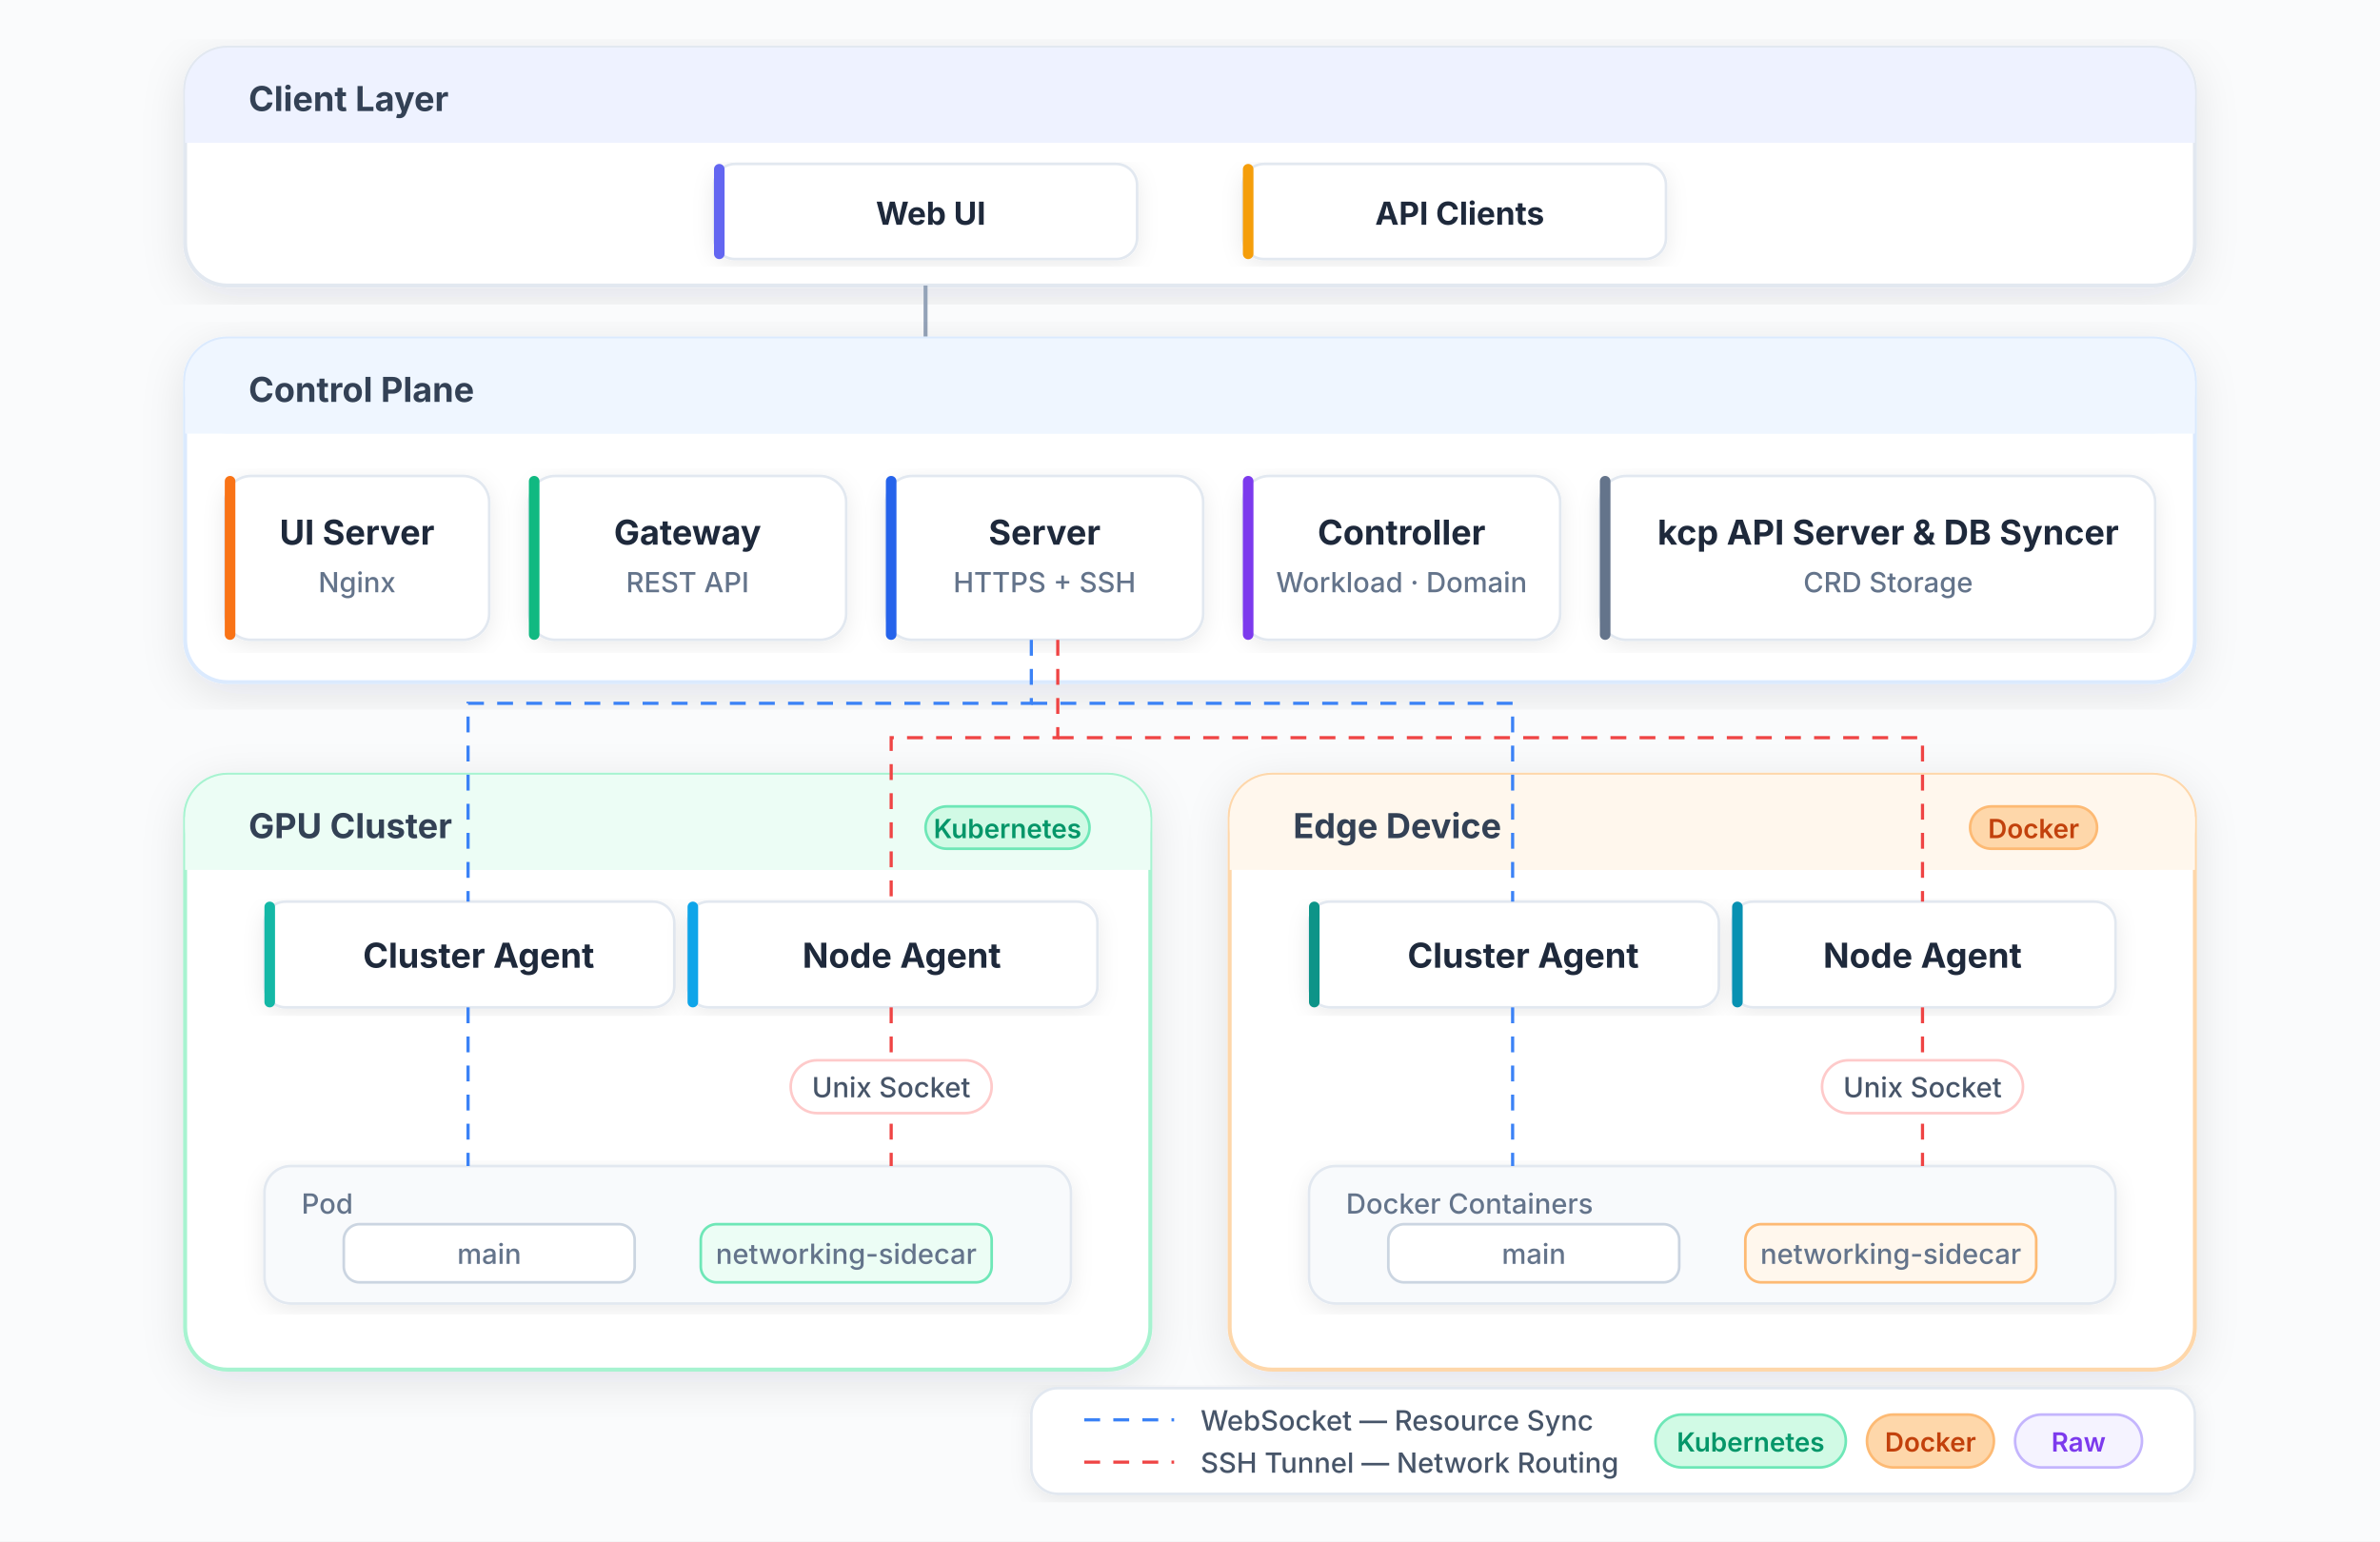
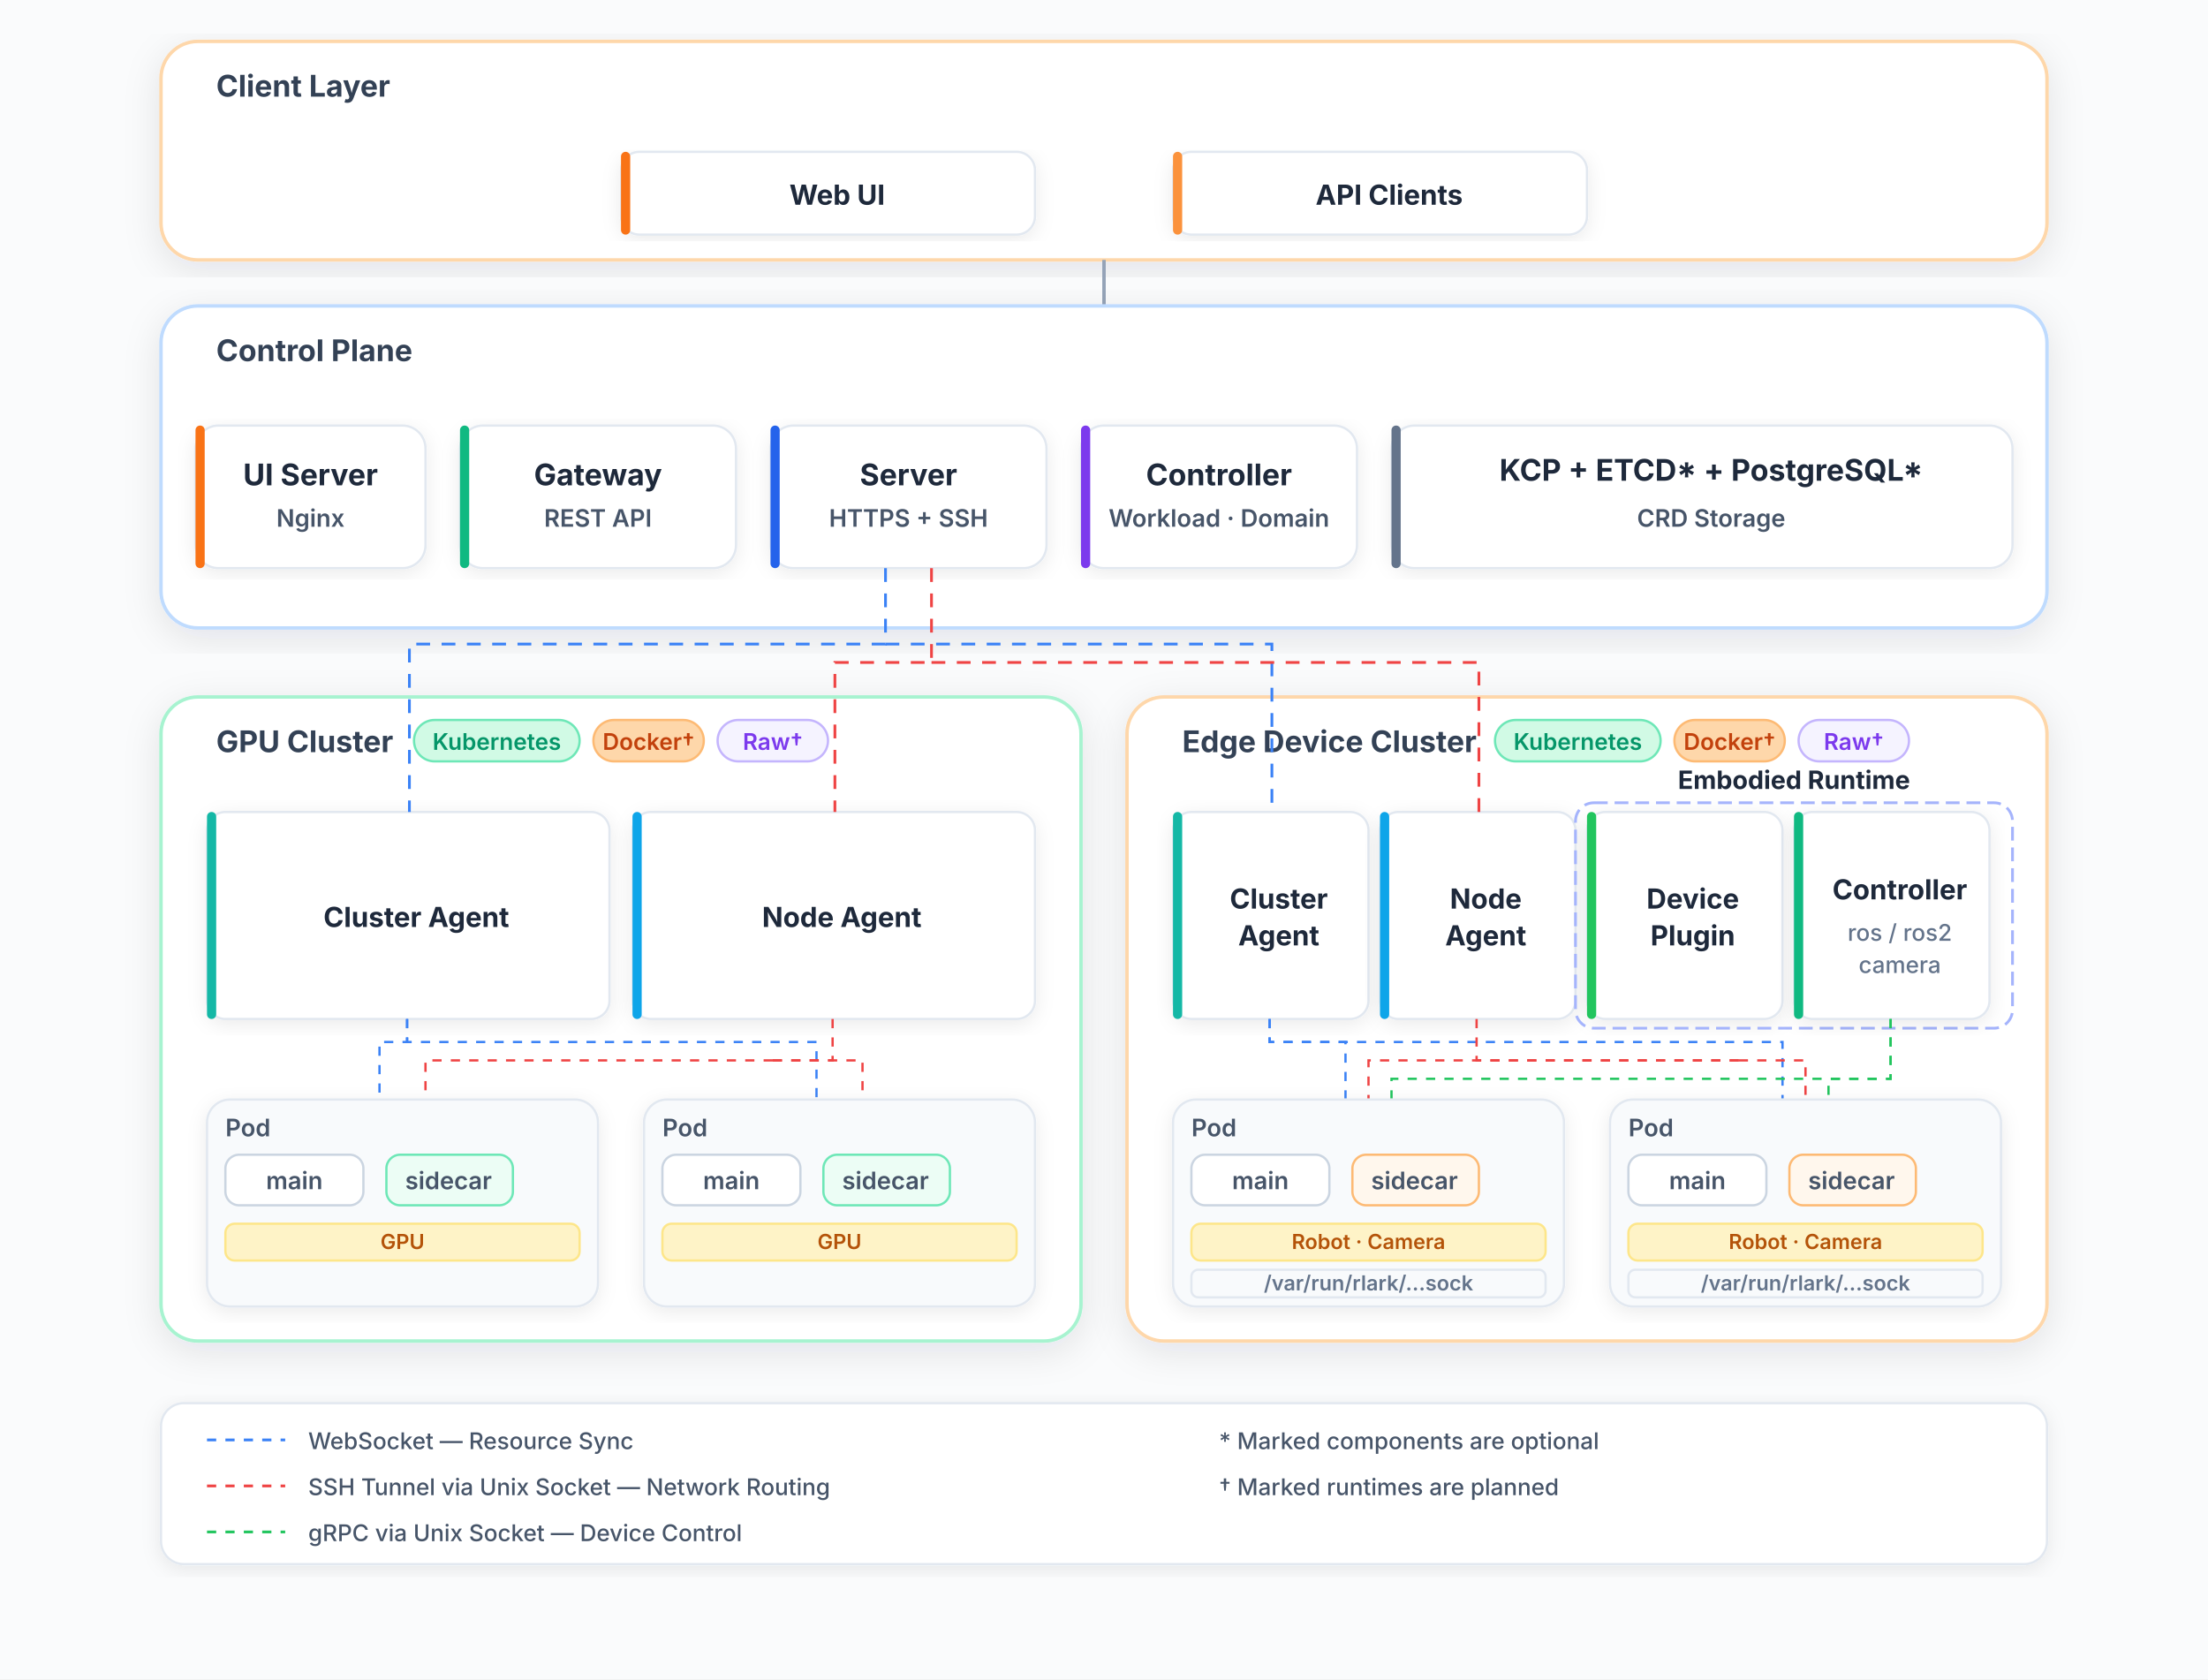
- <svg xmlns="http://www.w3.org/2000/svg" width="900" height="583" viewBox="0 0 900 583">
+ <svg xmlns="http://www.w3.org/2000/svg" width="960" height="730" viewBox="0 0 960 730">
  <defs>
    <filter id="shadow" x="-8%" y="-8%" width="116%" height="116%">
      <feDropShadow dx="0" dy="2" stdDeviation="4" flood-color="#0f172a" flood-opacity="0.08" />
    </filter>
    <filter id="shadow-lg" x="-8%" y="-8%" width="116%" height="116%">
      <feDropShadow dx="0" dy="4" stdDeviation="8" flood-color="#0f172a" flood-opacity="0.10" />
    </filter>
    <marker id="arrow-gray" markerWidth="6" markerHeight="6" refX="5" refY="3" orient="auto" markerUnits="strokeWidth">
      <path d="M0,0 L6,3 L0,6 Z" fill="#94A3B8" />
    </marker>
    <style>
      .font { font-family: Inter, system-ui, -apple-system, BlinkMacSystemFont, 'Segoe UI', sans-serif; }
      .section-title { font-size: 13px; font-weight: 700; fill: #334155; }
      .card-title { font-size: 13px; font-weight: 700; fill: #1E293B; }
      .card-title-sm { font-size: 12px; font-weight: 700; fill: #1E293B; }
-       .card-sub { font-size: 10.5px; font-weight: 500; fill: #64748B; }
+       .card-title-xs { font-size: 11px; font-weight: 700; fill: #1E293B; }
+       .card-sub { font-size: 10.5px; font-weight: 600; fill: #475569; }
+       .card-sub-sm { font-size: 10px; font-weight: 500; fill: #64748B; }
      .badge { font-size: 10px; font-weight: 600; }
-       .legend { font-size: 10.5px; font-weight: 500; fill: #475569; }
+       .badge-xs { font-size: 9px; font-weight: 600; }
+       .legend { font-size: 10px; font-weight: 500; fill: #475569; }
    </style>
  </defs>
-   <rect width="900" height="583" fill="#FAFBFC" />
+   <rect width="960" height="730" fill="#FAFBFC" />
  <g transform="translate(70, 18)">
-     <rect width="760" height="90" rx="16" fill="#FFFFFF" stroke="#E2E8F0" stroke-width="1.5" filter="url(#shadow-lg)" />
-     <rect x="0" y="0" width="760" height="36" rx="16" fill="#EEF2FF" />
-     <rect x="0" y="16" width="760" height="20" fill="#EEF2FF" />
+     <rect width="820" height="95" rx="16" fill="#FFFFFF" stroke="#FED7AA" stroke-width="1.5" filter="url(#shadow-lg)" />
    <text x="24" y="24" class="font section-title">Client Layer</text>
-     <g transform="translate(200, 44)">
-       <rect width="160" height="36" rx="8" fill="#FFFFFF" stroke="#E2E8F0" filter="url(#shadow)" />
-       <rect x="0" y="0" width="4" height="36" rx="2" fill="#6366F1" />
-       <text x="82" y="23" text-anchor="middle" class="font card-title-sm">Web UI</text>
-     </g>
-     <g transform="translate(400, 44)">
-       <rect width="160" height="36" rx="8" fill="#FFFFFF" stroke="#E2E8F0" filter="url(#shadow)" />
-       <rect x="0" y="0" width="4" height="36" rx="2" fill="#F59E0B" />
-       <text x="82" y="23" text-anchor="middle" class="font card-title-sm">API Clients</text>
-     </g>
-   </g>
-   <path d="M350 108 L350 140 L260 140 L260 180" stroke="#94A3B8" stroke-width="1.5" fill="none" marker-end="url(#arrow-gray)" />
-   <rect x="288" y="135" width="34" height="18" rx="9" fill="#FFFFFF" stroke="#E2E8F0" />
-   <text x="305" y="148" text-anchor="middle" class="font" style="font-size:10px;fill:#64748B;">HTTP</text>
-   <g transform="translate(70, 128)">
-     <rect width="760" height="130" rx="16" fill="#FFFFFF" stroke="#DBEAFE" stroke-width="1.5" filter="url(#shadow-lg)" />
-     <rect x="0" y="0" width="760" height="36" rx="16" fill="#EFF6FF" />
-     <rect x="0" y="16" width="760" height="20" fill="#EFF6FF" />
+     <g transform="translate(200, 48)">
+       <rect width="180" height="36" rx="8" fill="#FFFFFF" stroke="#E2E8F0" filter="url(#shadow)" />
+       <rect x="0" y="0" width="4" height="36" rx="2" fill="#F97316" />
+       <text x="94" y="23" text-anchor="middle" class="font card-title-sm">Web UI</text>
+     </g>
+     <g transform="translate(440, 48)">
+       <rect width="180" height="36" rx="8" fill="#FFFFFF" stroke="#E2E8F0" filter="url(#shadow)" />
+       <rect x="0" y="0" width="4" height="36" rx="2" fill="#FB923C" />
+       <text x="94" y="23" text-anchor="middle" class="font card-title-sm">API Clients</text>
+     </g>
+   </g>
+   <path d="M480 113 L480 133" stroke="#94A3B8" stroke-width="1.5" fill="none" />
+   <g transform="translate(70, 133)">
+     <rect width="820" height="140" rx="16" fill="#FFFFFF" stroke="#BFDBFE" stroke-width="1.5" filter="url(#shadow-lg)" />
    <text x="24" y="24" class="font section-title">Control Plane</text>
    <g transform="translate(15, 52)">
      <rect width="100" height="62" rx="10" fill="#FFFFFF" stroke="#E2E8F0" filter="url(#shadow)" />
      <rect x="0" y="0" width="4" height="62" rx="2" fill="#F97316" />
      <text x="50" y="26" text-anchor="middle" class="font card-title">UI Server</text>
      <text x="50" y="44" text-anchor="middle" class="font card-sub">Nginx</text>
    </g>
    <g transform="translate(130, 52)">
      <rect width="120" height="62" rx="10" fill="#FFFFFF" stroke="#E2E8F0" filter="url(#shadow)" />
      <rect x="0" y="0" width="4" height="62" rx="2" fill="#10B981" />
      <text x="60" y="26" text-anchor="middle" class="font card-title">Gateway</text>
      <text x="60" y="44" text-anchor="middle" class="font card-sub">REST API</text>
    </g>
    <g transform="translate(265, 52)">
      <rect width="120" height="62" rx="10" fill="#FFFFFF" stroke="#E2E8F0" filter="url(#shadow)" />
      <rect x="0" y="0" width="4" height="62" rx="2" fill="#2563EB" />
      <text x="60" y="26" text-anchor="middle" class="font card-title">Server</text>
      <text x="60" y="44" text-anchor="middle" class="font card-sub">HTTPS + SSH</text>
    </g>
    <g transform="translate(400, 52)">
      <rect width="120" height="62" rx="10" fill="#FFFFFF" stroke="#E2E8F0" filter="url(#shadow)" />
      <rect x="0" y="0" width="4" height="62" rx="2" fill="#7C3AED" />
      <text x="60" y="26" text-anchor="middle" class="font card-title">Controller</text>
      <text x="60" y="44" text-anchor="middle" class="font card-sub">Workload · Domain</text>
    </g>
    <g transform="translate(535, 52)">
-       <rect width="210" height="62" rx="10" fill="#FFFFFF" stroke="#E2E8F0" filter="url(#shadow)" />
+       <rect width="270" height="62" rx="10" fill="#FFFFFF" stroke="#E2E8F0" filter="url(#shadow)" />
      <rect x="0" y="0" width="4" height="62" rx="2" fill="#64748B" />
-       <text x="109" y="26" text-anchor="middle" class="font card-title">kcp API Server &amp; DB Syncer</text>
-       <text x="109" y="44" text-anchor="middle" class="font card-sub">CRD Storage</text>
-     </g>
-   </g>
-   <g transform="translate(70, 293)">
-     <rect width="365" height="225" rx="16" fill="#FFFFFF" stroke="#A7F3D0" stroke-width="1.5" filter="url(#shadow-lg)" />
-     <rect x="0" y="0" width="365" height="36" rx="16" fill="#ECFDF5" />
-     <rect x="0" y="16" width="365" height="20" fill="#ECFDF5" />
+       <text x="139" y="24" text-anchor="middle" class="font card-title">KCP + ETCD* + PostgreSQL*</text>
+       <text x="139" y="44" text-anchor="middle" class="font card-sub">CRD Storage</text>
+     </g>
+   </g>
+   <g transform="translate(70, 303)">
+     <rect width="400" height="280" rx="16" fill="#FFFFFF" stroke="#A7F3D0" stroke-width="1.5" filter="url(#shadow-lg)" />
    <text x="24" y="24" class="font section-title">GPU Cluster</text>
-     <rect x="280" y="12" width="62" height="16" rx="8" fill="#D1FAE5" stroke="#6EE7B7" />
-     <text x="311" y="24" text-anchor="middle" class="font badge" fill="#059669">Kubernetes</text>
-     <g transform="translate(30, 48)">
-       <rect width="155" height="40" rx="8" fill="#FFFFFF" stroke="#E2E8F0" filter="url(#shadow)" />
-       <rect x="0" y="0" width="4" height="40" rx="2" fill="#14B8A6" />
-       <text x="81" y="25" text-anchor="middle" class="font card-title">Cluster Agent</text>
-     </g>
-     <g transform="translate(190, 48)">
-       <rect width="155" height="40" rx="8" fill="#FFFFFF" stroke="#E2E8F0" filter="url(#shadow)" />
-       <rect x="0" y="0" width="4" height="40" rx="2" fill="#0EA5E9" />
-       <text x="81" y="25" text-anchor="middle" class="font card-title">Node Agent</text>
-     </g>
-     <g transform="translate(30, 148)">
-       <rect width="305" height="52" rx="10" fill="#F8FAFC" stroke="#E2E8F0" filter="url(#shadow)" />
-       <text x="14" y="18" class="font card-sub">Pod</text>
-       <rect x="30" y="22" width="110" height="22" rx="6" fill="#FFFFFF" stroke="#CBD5E1" />
-       <text x="85" y="37" text-anchor="middle" class="font card-sub">main</text>
-       <rect x="165" y="22" width="110" height="22" rx="6" fill="#ECFDF5" stroke="#6EE7B7" />
-       <text x="220" y="37" text-anchor="middle" class="font card-sub">networking-sidecar</text>
-     </g>
-     <path d="M107 88 L107 148" stroke="#3B82F6" stroke-width="1.2" fill="none" stroke-dasharray="6 5" />
-   </g>
-   <g transform="translate(465, 293)">
-     <rect width="365" height="225" rx="16" fill="#FFFFFF" stroke="#FED7AA" stroke-width="1.5" filter="url(#shadow-lg)" />
-     <rect x="0" y="0" width="365" height="36" rx="16" fill="#FFF7ED" />
-     <rect x="0" y="16" width="365" height="20" fill="#FFF7ED" />
-     <text x="24" y="24" class="font section-title">Edge Device</text>
-     <rect x="280" y="12" width="48" height="16" rx="8" fill="#FED7AA" stroke="#FDBA74" />
-     <text x="304" y="24" text-anchor="middle" class="font badge" fill="#C2410C">Docker</text>
-     <g transform="translate(30, 48)">
-       <rect width="155" height="40" rx="8" fill="#FFFFFF" stroke="#E2E8F0" filter="url(#shadow)" />
-       <rect x="0" y="0" width="4" height="40" rx="2" fill="#0D9488" />
-       <text x="81" y="25" text-anchor="middle" class="font card-title">Cluster Agent</text>
-     </g>
-     <g transform="translate(190, 48)">
-       <rect width="145" height="40" rx="8" fill="#FFFFFF" stroke="#E2E8F0" filter="url(#shadow)" />
-       <rect x="0" y="0" width="4" height="40" rx="2" fill="#0891B2" />
-       <text x="72" y="25" text-anchor="middle" class="font card-title">Node Agent</text>
-     </g>
-     <g transform="translate(30, 148)">
-       <rect width="305" height="52" rx="10" fill="#F8FAFC" stroke="#E2E8F0" filter="url(#shadow)" />
-       <text x="14" y="18" class="font card-sub">Docker Containers</text>
-       <rect x="30" y="22" width="110" height="22" rx="6" fill="#FFFFFF" stroke="#CBD5E1" />
-       <text x="85" y="37" text-anchor="middle" class="font card-sub">main</text>
-       <rect x="165" y="22" width="110" height="22" rx="6" fill="#FFF7ED" stroke="#FDBA74" />
-       <text x="220" y="37" text-anchor="middle" class="font card-sub">networking-sidecar</text>
-     </g>
-     <path d="M107 88 L107 148" stroke="#3B82F6" stroke-width="1.2" fill="none" stroke-dasharray="6 5" />
-   </g>
-   <path d="M390 242 L390 266 L177 266 L177 341" stroke="#3B82F6" stroke-width="1.2" fill="none" stroke-dasharray="6 5" />
-   <path d="M390 266 L572 266 L572 341" stroke="#3B82F6" stroke-width="1.2" fill="none" stroke-dasharray="6 5" />
-   <path d="M400 242 L400 279 L337 279 L337 341" stroke="#EF4444" stroke-width="1.2" fill="none" stroke-dasharray="6 5" />
-   <path d="M400 279 L727 279 L727 341" stroke="#EF4444" stroke-width="1.2" fill="none" stroke-dasharray="6 5" />
-   <path d="M337 381 L337 441" stroke="#EF4444" stroke-width="1.2" fill="none" stroke-dasharray="6 5" />
-   <path d="M727 381 L727 441" stroke="#EF4444" stroke-width="1.2" fill="none" stroke-dasharray="6 5" />
-   <rect x="299" y="401" width="76" height="20" rx="10" fill="#FFFFFF" stroke="#FECACA" />
-   <text x="337" y="415" text-anchor="middle" class="font legend" fill="#DC2626">Unix Socket</text>
-   <rect x="689" y="401" width="76" height="20" rx="10" fill="#FFFFFF" stroke="#FECACA" />
-   <text x="727" y="415" text-anchor="middle" class="font legend" fill="#DC2626">Unix Socket</text>
-   <g transform="translate(390, 525)">
-     <rect width="440" height="40" rx="10" fill="#FFFFFF" stroke="#E2E8F0" filter="url(#shadow)" />
-     <line x1="20" y1="12" x2="54" y2="12" stroke="#3B82F6" stroke-width="1.2" stroke-dasharray="6 5" />
-     <text x="64" y="16" class="font legend">WebSocket — Resource Sync</text>
-     <line x1="20" y1="28" x2="54" y2="28" stroke="#EF4444" stroke-width="1.2" stroke-dasharray="6 5" />
-     <text x="64" y="32" class="font legend">SSH Tunnel — Network Routing</text>
-     <rect x="236" y="10" width="72" height="20" rx="10" fill="#D1FAE5" stroke="#6EE7B7" />
-     <text x="272" y="24" text-anchor="middle" class="font badge" fill="#059669">Kubernetes</text>
-     <rect x="316" y="10" width="48" height="20" rx="10" fill="#FED7AA" stroke="#FDBA74" />
-     <text x="340" y="24" text-anchor="middle" class="font badge" fill="#C2410C">Docker</text>
-     <rect x="372" y="10" width="48" height="20" rx="10" fill="#F5F3FF" stroke="#C4B5FD" />
-     <text x="396" y="24" text-anchor="middle" class="font badge" fill="#7C3AED">Raw</text>
+     <rect x="110" y="10" width="72" height="18" rx="9" fill="#D1FAE5" stroke="#6EE7B7" />
+     <text x="146" y="23" text-anchor="middle" class="font badge" fill="#059669">Kubernetes</text>
+     <rect x="188" y="10" width="48" height="18" rx="9" fill="#FED7AA" stroke="#FDBA74" />
+     <text x="212" y="23" text-anchor="middle" class="font badge" fill="#C2410C">Docker†</text>
+     <rect x="242" y="10" width="48" height="18" rx="9" fill="#F5F3FF" stroke="#C4B5FD" />
+     <text x="266" y="23" text-anchor="middle" class="font badge" fill="#7C3AED">Raw†</text>
+     <g transform="translate(20, 50)">
+       <rect width="175" height="90" rx="8" fill="#FFFFFF" stroke="#E2E8F0" filter="url(#shadow)" />
+       <rect x="0" y="0" width="4" height="90" rx="2" fill="#14B8A6" />
+       <text x="91" y="50" text-anchor="middle" class="font card-title-sm">Cluster Agent</text>
+     </g>
+     <g transform="translate(205, 50)">
+       <rect width="175" height="90" rx="8" fill="#FFFFFF" stroke="#E2E8F0" filter="url(#shadow)" />
+       <rect x="0" y="0" width="4" height="90" rx="2" fill="#0EA5E9" />
+       <text x="91" y="50" text-anchor="middle" class="font card-title-sm">Node Agent</text>
+     </g>
+     <path d="M107 140 L107 150 L95 150 L95 175" stroke="#3B82F6" stroke-width="1" fill="none" stroke-dasharray="4 4" />
+     <path d="M107 140 L107 150 L285 150 L285 175" stroke="#3B82F6" stroke-width="1" fill="none" stroke-dasharray="4 4" />
+     <path d="M292 140 L292 158 L266 158" stroke="#EF4444" stroke-width="1" fill="none" stroke-dasharray="4 4" />
+     <path d="M266 158 L115 158 L115 175" stroke="#EF4444" stroke-width="1" fill="none" stroke-dasharray="4 4" />
+     <path d="M266 158 L305 158 L305 175" stroke="#EF4444" stroke-width="1" fill="none" stroke-dasharray="4 4" />
+     <g transform="translate(20, 175)">
+       <rect width="170" height="90" rx="10" fill="#F8FAFC" stroke="#E2E8F0" filter="url(#shadow)" />
+       <text x="8" y="16" class="font card-sub">Pod</text>
+       <rect x="8" y="24" width="60" height="22" rx="6" fill="#FFFFFF" stroke="#CBD5E1" />
+       <text x="38" y="39" text-anchor="middle" class="font card-sub">main</text>
+       <rect x="78" y="24" width="55" height="22" rx="6" fill="#ECFDF5" stroke="#6EE7B7" />
+       <text x="105" y="39" text-anchor="middle" class="font card-sub">sidecar</text>
+       <rect x="8" y="54" width="154" height="16" rx="4" fill="#FEF3C7" stroke="#FDE68A" />
+       <text x="85" y="65" text-anchor="middle" class="font badge-xs" fill="#B45309">GPU</text>
+     </g>
+     <g transform="translate(210, 175)">
+       <rect width="170" height="90" rx="10" fill="#F8FAFC" stroke="#E2E8F0" filter="url(#shadow)" />
+       <text x="8" y="16" class="font card-sub">Pod</text>
+       <rect x="8" y="24" width="60" height="22" rx="6" fill="#FFFFFF" stroke="#CBD5E1" />
+       <text x="38" y="39" text-anchor="middle" class="font card-sub">main</text>
+       <rect x="78" y="24" width="55" height="22" rx="6" fill="#ECFDF5" stroke="#6EE7B7" />
+       <text x="105" y="39" text-anchor="middle" class="font card-sub">sidecar</text>
+       <rect x="8" y="54" width="154" height="16" rx="4" fill="#FEF3C7" stroke="#FDE68A" />
+       <text x="85" y="65" text-anchor="middle" class="font badge-xs" fill="#B45309">GPU</text>
+     </g>
+   </g>
+   <g transform="translate(490, 303)">
+     <rect width="400" height="280" rx="16" fill="#FFFFFF" stroke="#FED7AA" stroke-width="1.5" filter="url(#shadow-lg)" />
+     <text x="24" y="24" class="font section-title">Edge Device Cluster</text>
+     <rect x="160" y="10" width="72" height="18" rx="9" fill="#D1FAE5" stroke="#6EE7B7" />
+     <text x="196" y="23" text-anchor="middle" class="font badge" fill="#059669">Kubernetes</text>
+     <rect x="238" y="10" width="48" height="18" rx="9" fill="#FED7AA" stroke="#FDBA74" />
+     <text x="262" y="23" text-anchor="middle" class="font badge" fill="#C2410C">Docker†</text>
+     <rect x="292" y="10" width="48" height="18" rx="9" fill="#F5F3FF" stroke="#C4B5FD" />
+     <text x="316" y="23" text-anchor="middle" class="font badge" fill="#7C3AED">Raw†</text>
+     <g transform="translate(20, 50)">
+       <rect width="85" height="90" rx="8" fill="#FFFFFF" stroke="#E2E8F0" filter="url(#shadow)" />
+       <rect x="0" y="0" width="4" height="90" rx="2" fill="#14B8A6" />
+       <text x="46" y="42" text-anchor="middle" class="font card-title-sm">Cluster</text>
+       <text x="46" y="58" text-anchor="middle" class="font card-title-sm">Agent</text>
+     </g>
+     <g transform="translate(110, 50)">
+       <rect width="85" height="90" rx="8" fill="#FFFFFF" stroke="#E2E8F0" filter="url(#shadow)" />
+       <rect x="0" y="0" width="4" height="90" rx="2" fill="#0EA5E9" />
+       <text x="46" y="42" text-anchor="middle" class="font card-title-sm">Node</text>
+       <text x="46" y="58" text-anchor="middle" class="font card-title-sm">Agent</text>
+     </g>
+     <g transform="translate(200, 50)">
+       <rect width="85" height="90" rx="8" fill="#FFFFFF" stroke="#E2E8F0" filter="url(#shadow)" />
+       <rect x="0" y="0" width="4" height="90" rx="2" fill="#22C55E" />
+       <text x="46" y="42" text-anchor="middle" class="font card-title-sm">Device</text>
+       <text x="46" y="58" text-anchor="middle" class="font card-title-sm">Plugin</text>
+     </g>
+     <rect x="195" y="46" width="190" height="98" rx="8" fill="none" stroke="#A5B4FC" stroke-width="1.2" stroke-dasharray="6 3" />
+     <text x="290" y="40" text-anchor="middle" class="font card-title-xs" fill="#4F46E5">Embodied Runtime</text>
+     <g transform="translate(290, 50)">
+       <rect width="85" height="90" rx="8" fill="#FFFFFF" stroke="#E2E8F0" filter="url(#shadow)" />
+       <rect x="0" y="0" width="4" height="90" rx="2" fill="#10B981" />
+       <text x="46" y="38" text-anchor="middle" class="font card-title-sm">Controller</text>
+       <text x="46" y="56" text-anchor="middle" class="font card-sub-sm">ros / ros2</text>
+       <text x="46" y="70" text-anchor="middle" class="font card-sub-sm">camera</text>
+     </g>
+     <path d="M62 140 L62 150 L95 150 L95 175" stroke="#3B82F6" stroke-width="1" fill="none" stroke-dasharray="4 4" />
+     <path d="M62 140 L62 150 L285 150 L285 175" stroke="#3B82F6" stroke-width="1" fill="none" stroke-dasharray="4 4" />
+     <path d="M152 140 L152 158 L266 158" stroke="#EF4444" stroke-width="1" fill="none" stroke-dasharray="4 4" />
+     <path d="M266 158 L105 158 L105 175" stroke="#EF4444" stroke-width="1" fill="none" stroke-dasharray="4 4" />
+     <path d="M266 158 L295 158 L295 175" stroke="#EF4444" stroke-width="1" fill="none" stroke-dasharray="4 4" />
+     <path d="M332 140 L332 166 L115 166 L115 175" stroke="#22C55E" stroke-width="1" fill="none" stroke-dasharray="4 4" />
+     <path d="M332 140 L332 166 L305 166 L305 175" stroke="#22C55E" stroke-width="1" fill="none" stroke-dasharray="4 4" />
+     <g transform="translate(20, 175)">
+       <rect width="170" height="90" rx="10" fill="#F8FAFC" stroke="#E2E8F0" filter="url(#shadow)" />
+       <text x="8" y="16" class="font card-sub">Pod</text>
+       <rect x="8" y="24" width="60" height="22" rx="6" fill="#FFFFFF" stroke="#CBD5E1" />
+       <text x="38" y="39" text-anchor="middle" class="font card-sub">main</text>
+       <rect x="78" y="24" width="55" height="22" rx="6" fill="#FFF7ED" stroke="#FDBA74" />
+       <text x="105" y="39" text-anchor="middle" class="font card-sub">sidecar</text>
+       <rect x="8" y="54" width="154" height="16" rx="4" fill="#FEF3C7" stroke="#FDE68A" />
+       <text x="85" y="65" text-anchor="middle" class="font badge-xs" fill="#B45309">Robot · Camera</text>
+       <rect x="8" y="74" width="154" height="12" rx="3" fill="#F8FAFC" stroke="#E2E8F0" />
+       <text x="85" y="83" text-anchor="middle" class="font badge-xs" fill="#64748B">/var/run/rlark/...sock</text>
+     </g>
+     <g transform="translate(210, 175)">
+       <rect width="170" height="90" rx="10" fill="#F8FAFC" stroke="#E2E8F0" filter="url(#shadow)" />
+       <text x="8" y="16" class="font card-sub">Pod</text>
+       <rect x="8" y="24" width="60" height="22" rx="6" fill="#FFFFFF" stroke="#CBD5E1" />
+       <text x="38" y="39" text-anchor="middle" class="font card-sub">main</text>
+       <rect x="78" y="24" width="55" height="22" rx="6" fill="#FFF7ED" stroke="#FDBA74" />
+       <text x="105" y="39" text-anchor="middle" class="font card-sub">sidecar</text>
+       <rect x="8" y="54" width="154" height="16" rx="4" fill="#FEF3C7" stroke="#FDE68A" />
+       <text x="85" y="65" text-anchor="middle" class="font badge-xs" fill="#B45309">Robot · Camera</text>
+       <rect x="8" y="74" width="154" height="12" rx="3" fill="#F8FAFC" stroke="#E2E8F0" />
+       <text x="85" y="83" text-anchor="middle" class="font badge-xs" fill="#64748B">/var/run/rlark/...sock</text>
+     </g>
+   </g>
+   <path d="M385 247 L385 280 L178 280 L178 353" stroke="#3B82F6" stroke-width="1.2" fill="none" stroke-dasharray="6 5" />
+   <path d="M385 280 L553 280 L553 353" stroke="#3B82F6" stroke-width="1.2" fill="none" stroke-dasharray="6 5" />
+   <path d="M405 247 L405 288 L363 288 L363 353" stroke="#EF4444" stroke-width="1.2" fill="none" stroke-dasharray="6 5" />
+   <path d="M405 288 L643 288 L643 353" stroke="#EF4444" stroke-width="1.2" fill="none" stroke-dasharray="6 5" />
+   <g transform="translate(70, 610)">
+     <rect width="820" height="70" rx="10" fill="#FFFFFF" stroke="#E2E8F0" filter="url(#shadow)" />
+     <line x1="20" y1="16" x2="54" y2="16" stroke="#3B82F6" stroke-width="1.2" stroke-dasharray="4 4" />
+     <text x="64" y="20" class="font legend">WebSocket — Resource Sync</text>
+     <line x1="20" y1="36" x2="54" y2="36" stroke="#EF4444" stroke-width="1.2" stroke-dasharray="4 4" />
+     <text x="64" y="40" class="font legend">SSH Tunnel via Unix Socket — Network Routing</text>
+     <line x1="20" y1="56" x2="54" y2="56" stroke="#22C55E" stroke-width="1.2" stroke-dasharray="4 4" />
+     <text x="64" y="60" class="font legend">gRPC via Unix Socket — Device Control</text>
+     <text x="460" y="20" class="font legend" fill="#64748B">* Marked components are optional</text>
+     <text x="460" y="40" class="font legend" fill="#64748B">† Marked runtimes are planned</text>
  </g>
</svg>
